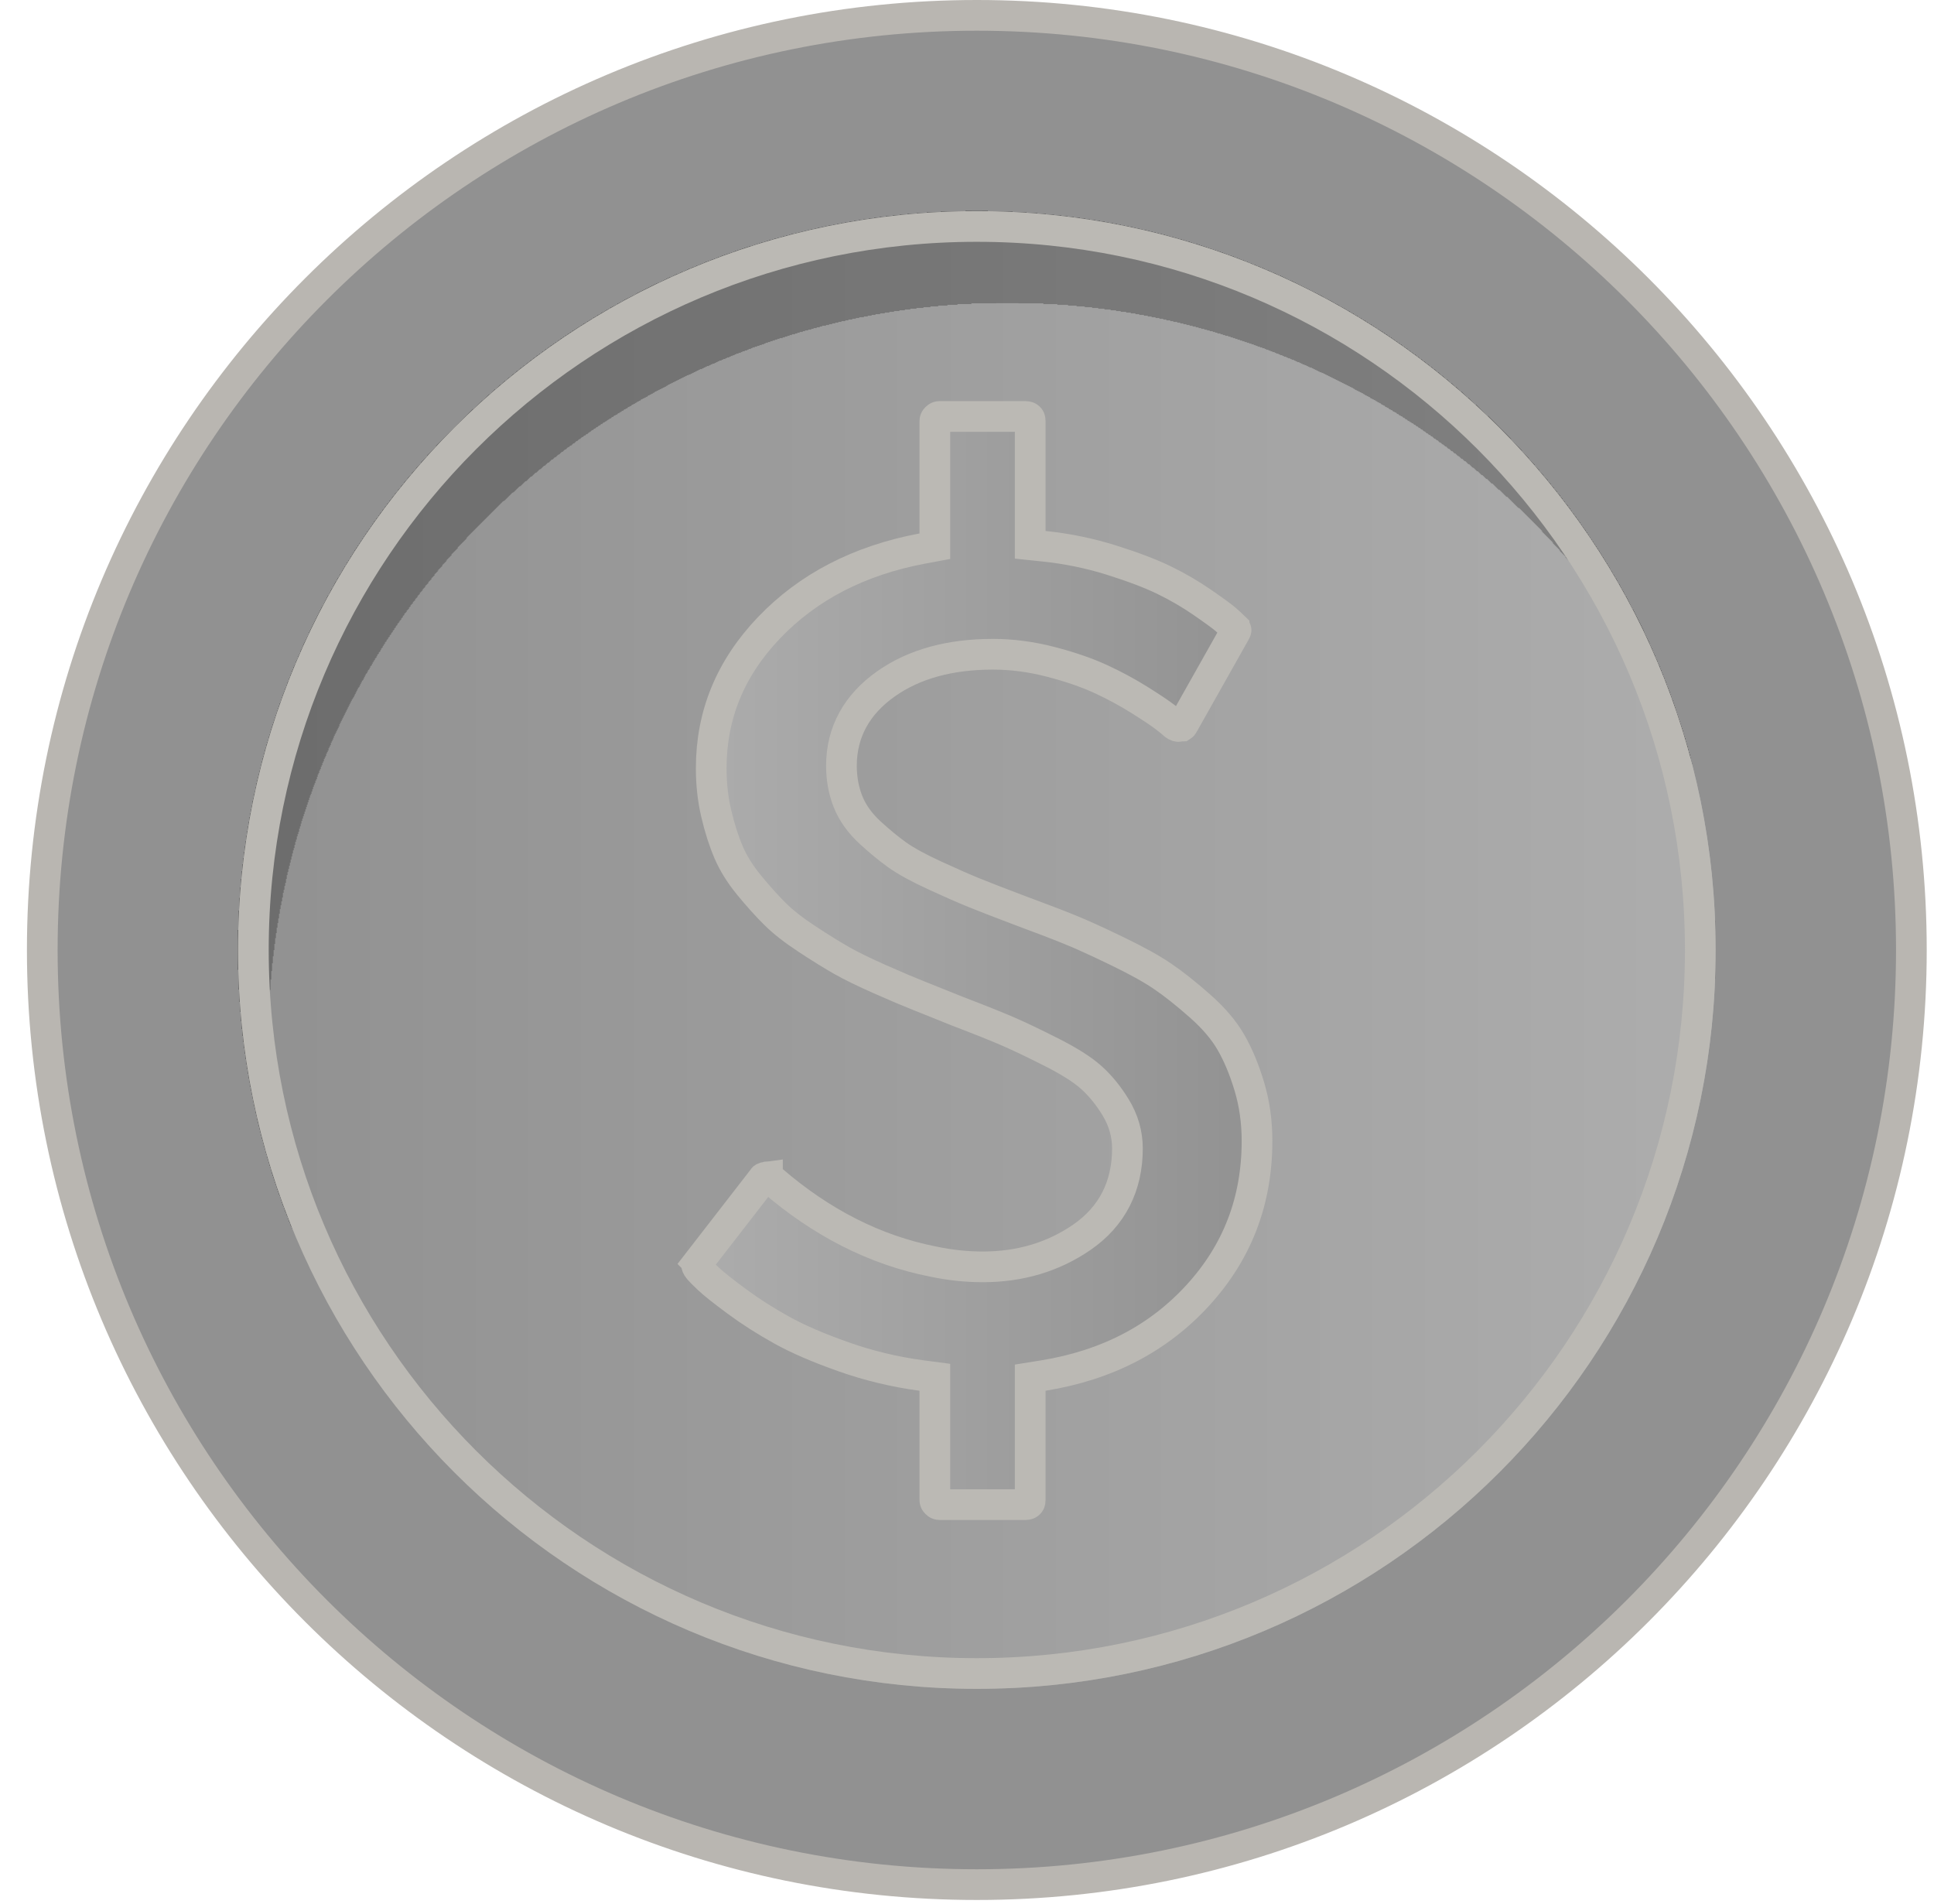
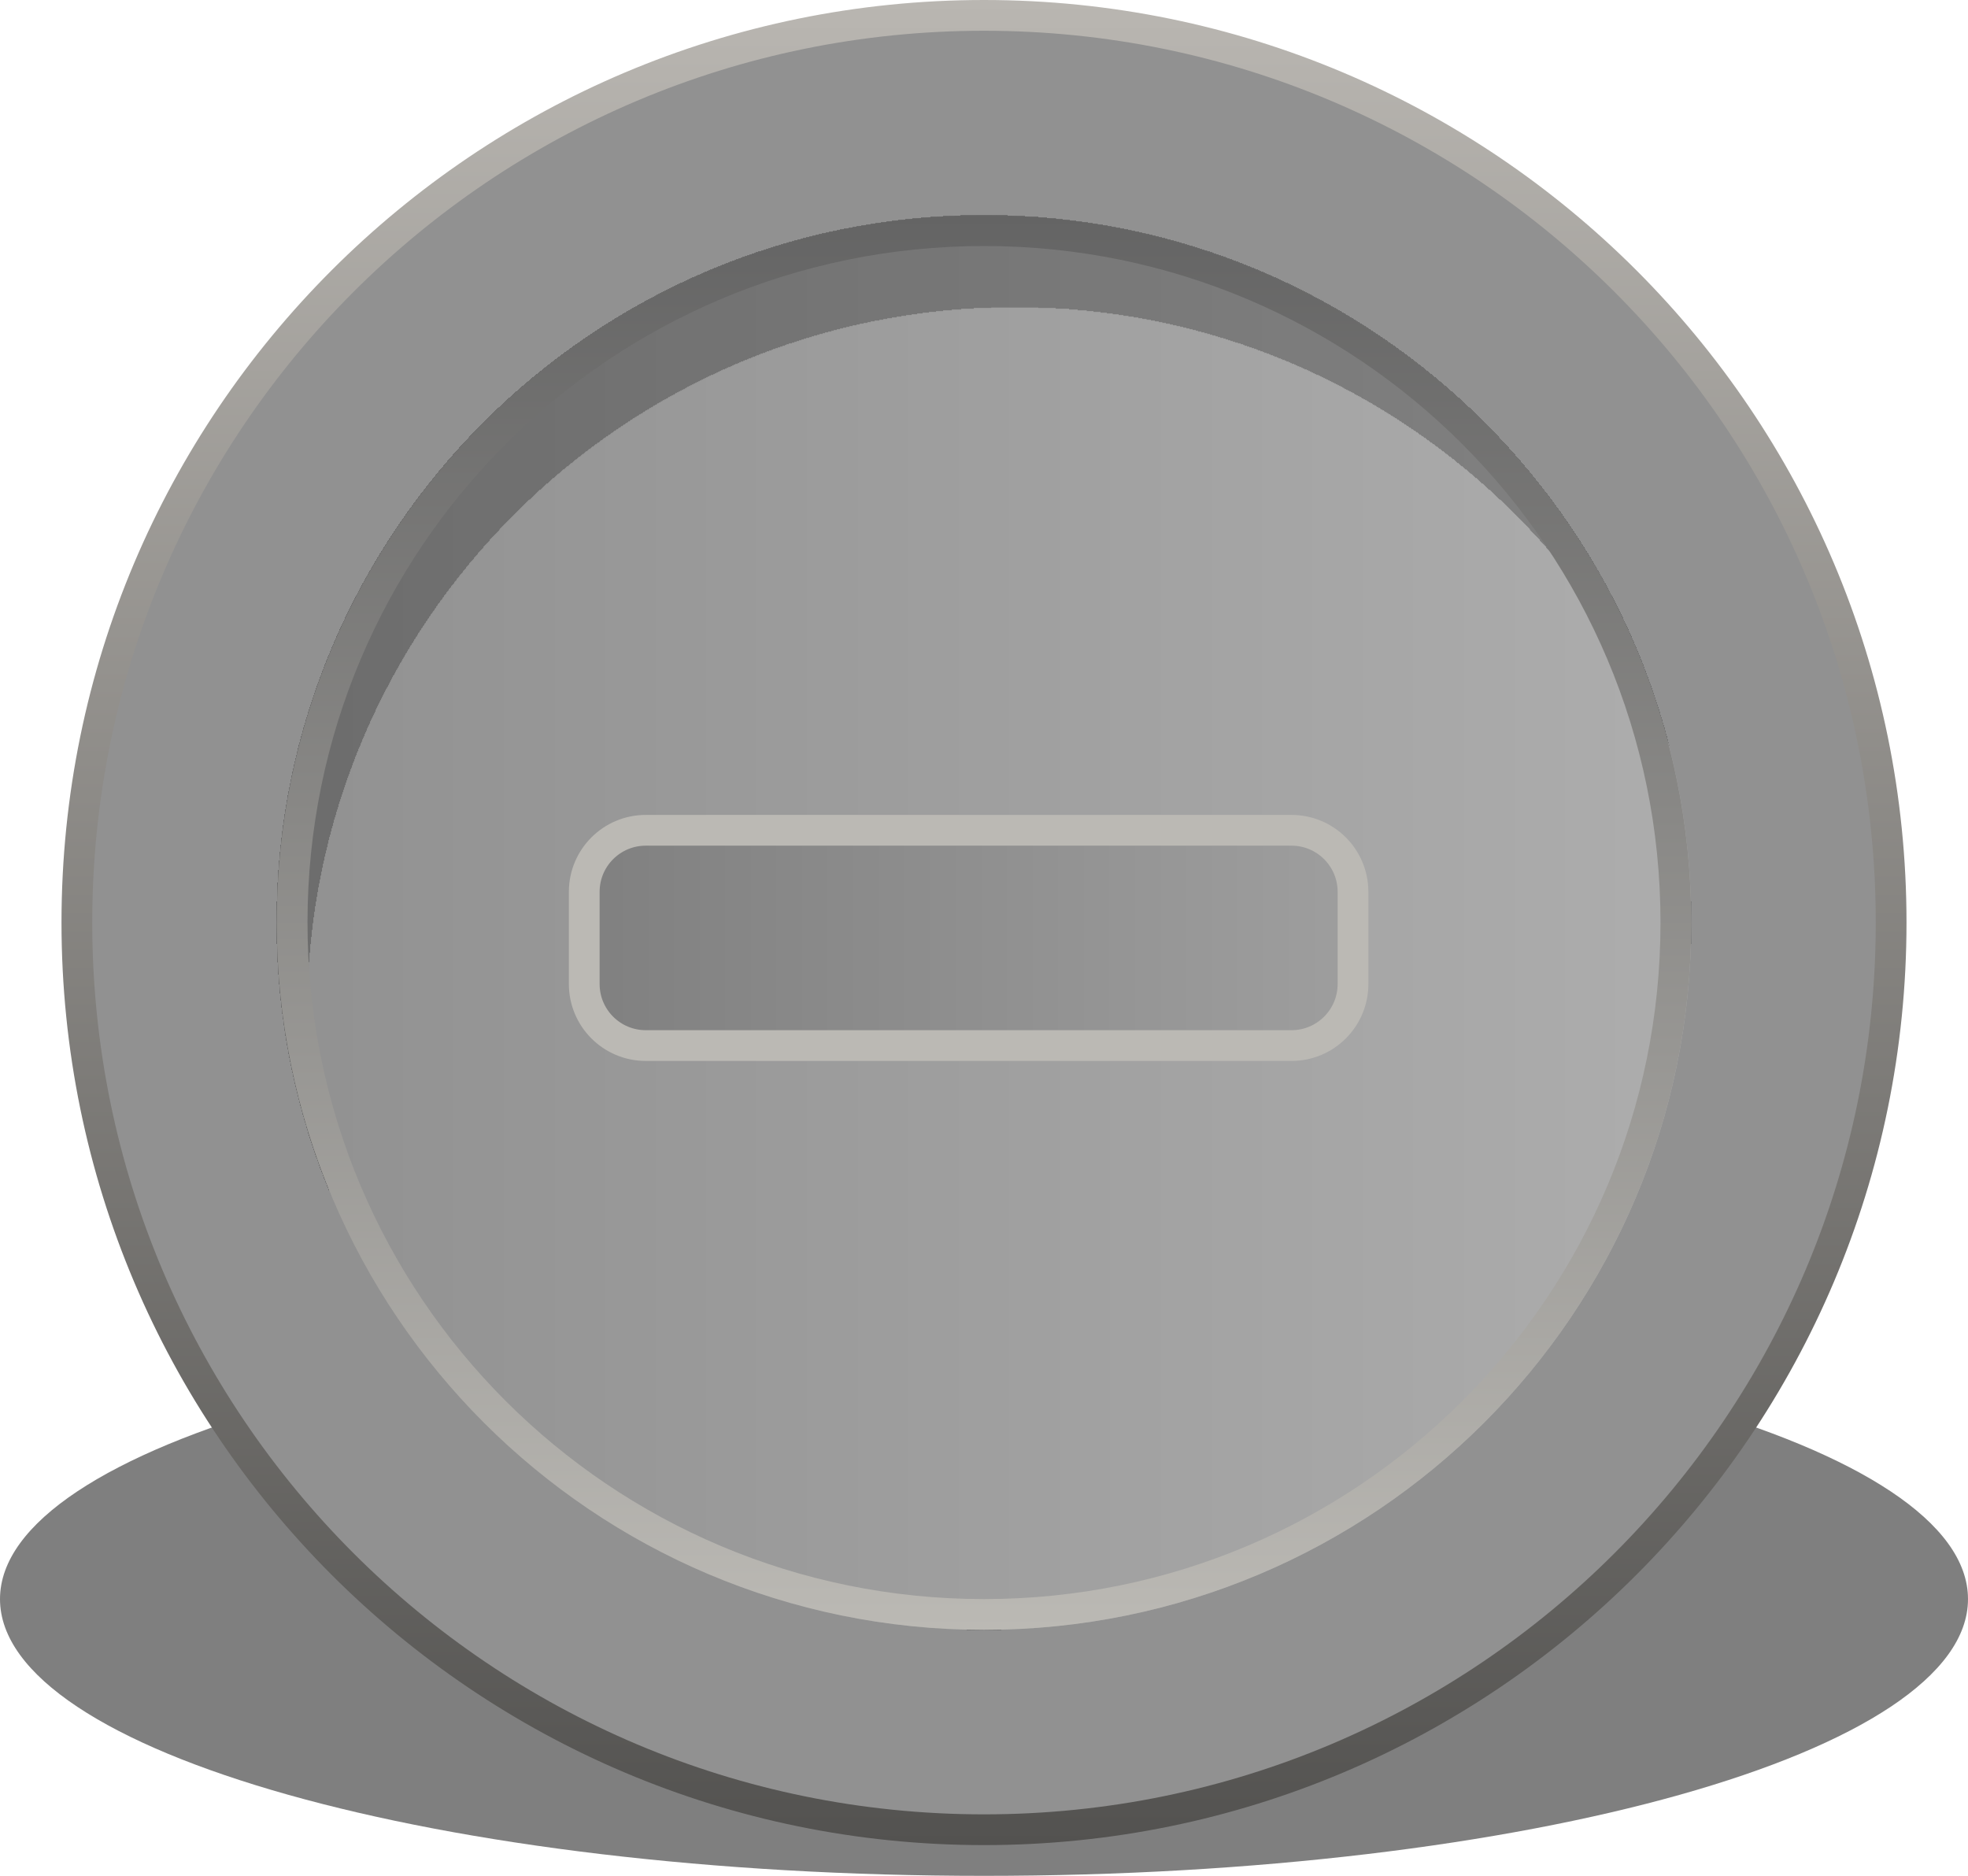
- <svg xmlns="http://www.w3.org/2000/svg" width="63" height="62" viewBox="0 0 63 62" fill="none">
-   <circle cx="31.82" cy="30.943" r="30.443" fill="#919191" stroke="#B9B6B1" />
-   <g filter="url(#filter0_i_63_11)">
-     <circle cx="31.82" cy="30.943" r="24.067" fill="url(#paint0_linear_63_11)" />
+ <svg xmlns="http://www.w3.org/2000/svg" width="64" height="61" viewBox="0 0 64 61" fill="none">
+   <path d="M32 43C49.673 43 64 47.029 64 52C64 56.97 49.673 61 32 61C14.327 61 0 56.97 0 52C0 47.03 14.327 43 32 43Z" fill="black" fill-opacity="0.5" />
+   <circle cx="32" cy="30" r="29.5" fill="#919191" stroke="url(#paint0_linear_1991_1265)" />
+   <g filter="url(#filter0_i_1991_1265)">
+     <circle cx="32" cy="30" r="23" fill="url(#paint1_linear_1991_1265)" />
  </g>
-   <circle cx="31.82" cy="30.943" r="23.567" stroke="#BBB9B4" />
-   <path d="M30.453 44.861L30.019 44.804C29.144 44.686 28.301 44.484 27.488 44.197C26.658 43.905 25.987 43.614 25.469 43.326C24.937 43.031 24.446 42.718 23.997 42.386C23.529 42.04 23.232 41.801 23.084 41.661C22.999 41.581 22.931 41.514 22.877 41.46L22.761 41.336C22.695 41.254 22.693 41.214 22.693 41.212C22.693 41.21 22.692 41.206 22.696 41.196C22.7 41.184 22.711 41.161 22.736 41.128L22.735 41.127L24.859 38.386L24.865 38.377L24.871 38.369L24.872 38.368C24.872 38.368 24.876 38.365 24.883 38.361C24.899 38.353 24.934 38.339 25 38.331V38.332L25.003 38.331C25.022 38.329 25.034 38.329 25.04 38.329H25.041C25.043 38.331 25.045 38.334 25.048 38.338L25.065 38.357L25.135 38.427L25.148 38.438C26.759 39.829 28.508 40.72 30.392 41.091C30.932 41.206 31.474 41.264 32.016 41.264C33.223 41.264 34.304 40.946 35.241 40.301C36.229 39.62 36.726 38.635 36.726 37.408C36.726 36.933 36.595 36.484 36.343 36.071C36.116 35.697 35.855 35.373 35.56 35.106C35.256 34.83 34.806 34.553 34.243 34.268C33.688 33.988 33.226 33.766 32.856 33.605C32.487 33.444 31.927 33.22 31.183 32.935C30.65 32.719 30.229 32.55 29.919 32.428C29.619 32.31 29.203 32.134 28.669 31.898C28.14 31.664 27.727 31.461 27.423 31.289C27.113 31.113 26.734 30.879 26.286 30.584C25.85 30.298 25.51 30.03 25.258 29.781C24.992 29.519 24.704 29.2 24.396 28.824C24.105 28.469 23.887 28.115 23.736 27.764C23.578 27.395 23.442 26.973 23.331 26.495C23.223 26.034 23.168 25.543 23.168 25.023C23.169 23.286 23.789 21.768 25.052 20.446C26.319 19.122 27.975 18.257 30.045 17.867L30.453 17.791V13.715C30.453 13.679 30.46 13.653 30.5 13.614C30.539 13.575 30.569 13.565 30.613 13.565H33.399C33.475 13.565 33.502 13.584 33.522 13.604C33.541 13.623 33.559 13.646 33.559 13.715V17.745L34.007 17.792C34.759 17.87 35.486 18.019 36.19 18.239C36.913 18.466 37.486 18.685 37.916 18.894C38.355 19.107 38.769 19.348 39.161 19.618C39.578 19.906 39.822 20.086 39.92 20.172C40.034 20.271 40.126 20.356 40.198 20.426V20.427C40.23 20.461 40.248 20.486 40.256 20.502C40.261 20.51 40.262 20.516 40.263 20.519C40.264 20.522 40.265 20.523 40.265 20.524V20.525C40.265 20.526 40.264 20.529 40.263 20.533C40.261 20.543 40.254 20.563 40.235 20.594L40.231 20.601L40.227 20.609L38.555 23.577L38.551 23.585C38.527 23.63 38.51 23.643 38.507 23.645C38.506 23.645 38.505 23.646 38.503 23.647C38.502 23.647 38.496 23.649 38.484 23.65L38.448 23.651L38.413 23.659C38.39 23.664 38.362 23.667 38.315 23.643L38.261 23.608C38.19 23.544 38.086 23.46 37.965 23.366C37.786 23.228 37.5 23.038 37.121 22.8C36.723 22.551 36.302 22.323 35.857 22.118C35.397 21.906 34.855 21.721 34.237 21.56C33.6 21.394 32.969 21.31 32.346 21.31C30.966 21.31 29.79 21.618 28.859 22.276C27.916 22.942 27.41 23.84 27.41 24.942C27.41 25.35 27.478 25.739 27.62 26.101C27.77 26.484 28.023 26.826 28.356 27.131C28.656 27.405 28.944 27.642 29.217 27.839C29.511 28.05 29.93 28.276 30.456 28.518C30.974 28.756 31.398 28.943 31.724 29.075C32.047 29.207 32.534 29.395 33.181 29.64L33.183 29.641C33.911 29.911 34.463 30.122 34.841 30.276C35.212 30.425 35.724 30.658 36.38 30.975C37.03 31.288 37.524 31.564 37.873 31.802C38.229 32.044 38.639 32.368 39.103 32.779C39.547 33.172 39.873 33.562 40.095 33.946C40.327 34.347 40.53 34.829 40.7 35.397C40.863 35.943 40.947 36.531 40.947 37.164C40.947 39.117 40.306 40.782 39.024 42.186C37.738 43.593 36.066 44.469 33.979 44.806L33.559 44.873V48.859C33.559 48.928 33.541 48.951 33.522 48.97C33.502 48.989 33.475 49.009 33.399 49.009H30.613C30.569 49.009 30.539 48.999 30.5 48.96C30.46 48.921 30.453 48.895 30.453 48.859V44.861Z" fill="url(#paint1_linear_63_11)" stroke="#BBB9B4" />
+   <circle cx="32" cy="30" r="22.5" stroke="url(#paint2_linear_1991_1265)" />
+   <rect x="19" y="27" width="25" height="7" rx="2" fill="url(#paint3_linear_1991_1265)" stroke="#BBB9B4" />
  <defs>
-     <filter id="filter0_i_63_11" x="7.753" y="6.876" width="48.134" height="48.134" filterUnits="userSpaceOnUse" color-interpolation-filters="sRGB">
+     <filter id="filter0_i_1991_1265" x="9" y="7" width="46" height="46" filterUnits="userSpaceOnUse" color-interpolation-filters="sRGB">
      <feFlood flood-opacity="0" result="BackgroundImageFix" />
      <feBlend mode="normal" in="SourceGraphic" in2="BackgroundImageFix" result="shape" />
      <feColorMatrix in="SourceAlpha" type="matrix" values="0 0 0 0 0 0 0 0 0 0 0 0 0 0 0 0 0 0 127 0" result="hardAlpha" />
      <feOffset dx="1" dy="3" />
      <feComposite in2="hardAlpha" operator="arithmetic" k2="-1" k3="1" />
      <feColorMatrix type="matrix" values="0 0 0 0 0 0 0 0 0 0 0 0 0 0 0 0 0 0 0.25 0" />
-       <feBlend mode="normal" in2="shape" result="effect1_innerShadow_63_11" />
+       <feBlend mode="normal" in2="shape" result="effect1_innerShadow_1991_1265" />
    </filter>
-     <linearGradient id="paint0_linear_63_11" x1="55.887" y1="30.943" x2="7.753" y2="30.943" gradientUnits="userSpaceOnUse">
+     <linearGradient id="paint0_linear_1991_1265" x1="32" y1="0" x2="32" y2="60" gradientUnits="userSpaceOnUse">
+       <stop stop-color="#B9B6B1" />
+       <stop offset="1" stop-color="#535250" />
+     </linearGradient>
+     <linearGradient id="paint1_linear_1991_1265" x1="55" y1="30" x2="9" y2="30" gradientUnits="userSpaceOnUse">
      <stop stop-color="#ADADAD" />
      <stop offset="1" stop-color="#919191" />
    </linearGradient>
-     <linearGradient id="paint1_linear_63_11" x1="41.447" y1="31.287" x2="22.193" y2="31.287" gradientUnits="userSpaceOnUse">
-       <stop stop-color="#919191" />
-       <stop offset="1" stop-color="#ADADAD" />
+     <linearGradient id="paint2_linear_1991_1265" x1="32" y1="53" x2="32" y2="7" gradientUnits="userSpaceOnUse">
+       <stop stop-color="#BBB9B4" />
+       <stop offset="1" stop-color="#646464" />
+     </linearGradient>
+     <linearGradient id="paint3_linear_1991_1265" x1="19" y1="30.5" x2="44" y2="30.5" gradientUnits="userSpaceOnUse">
+       <stop stop-color="#808080" />
+       <stop offset="1" stop-color="#9E9E9E" />
    </linearGradient>
  </defs>
</svg>
